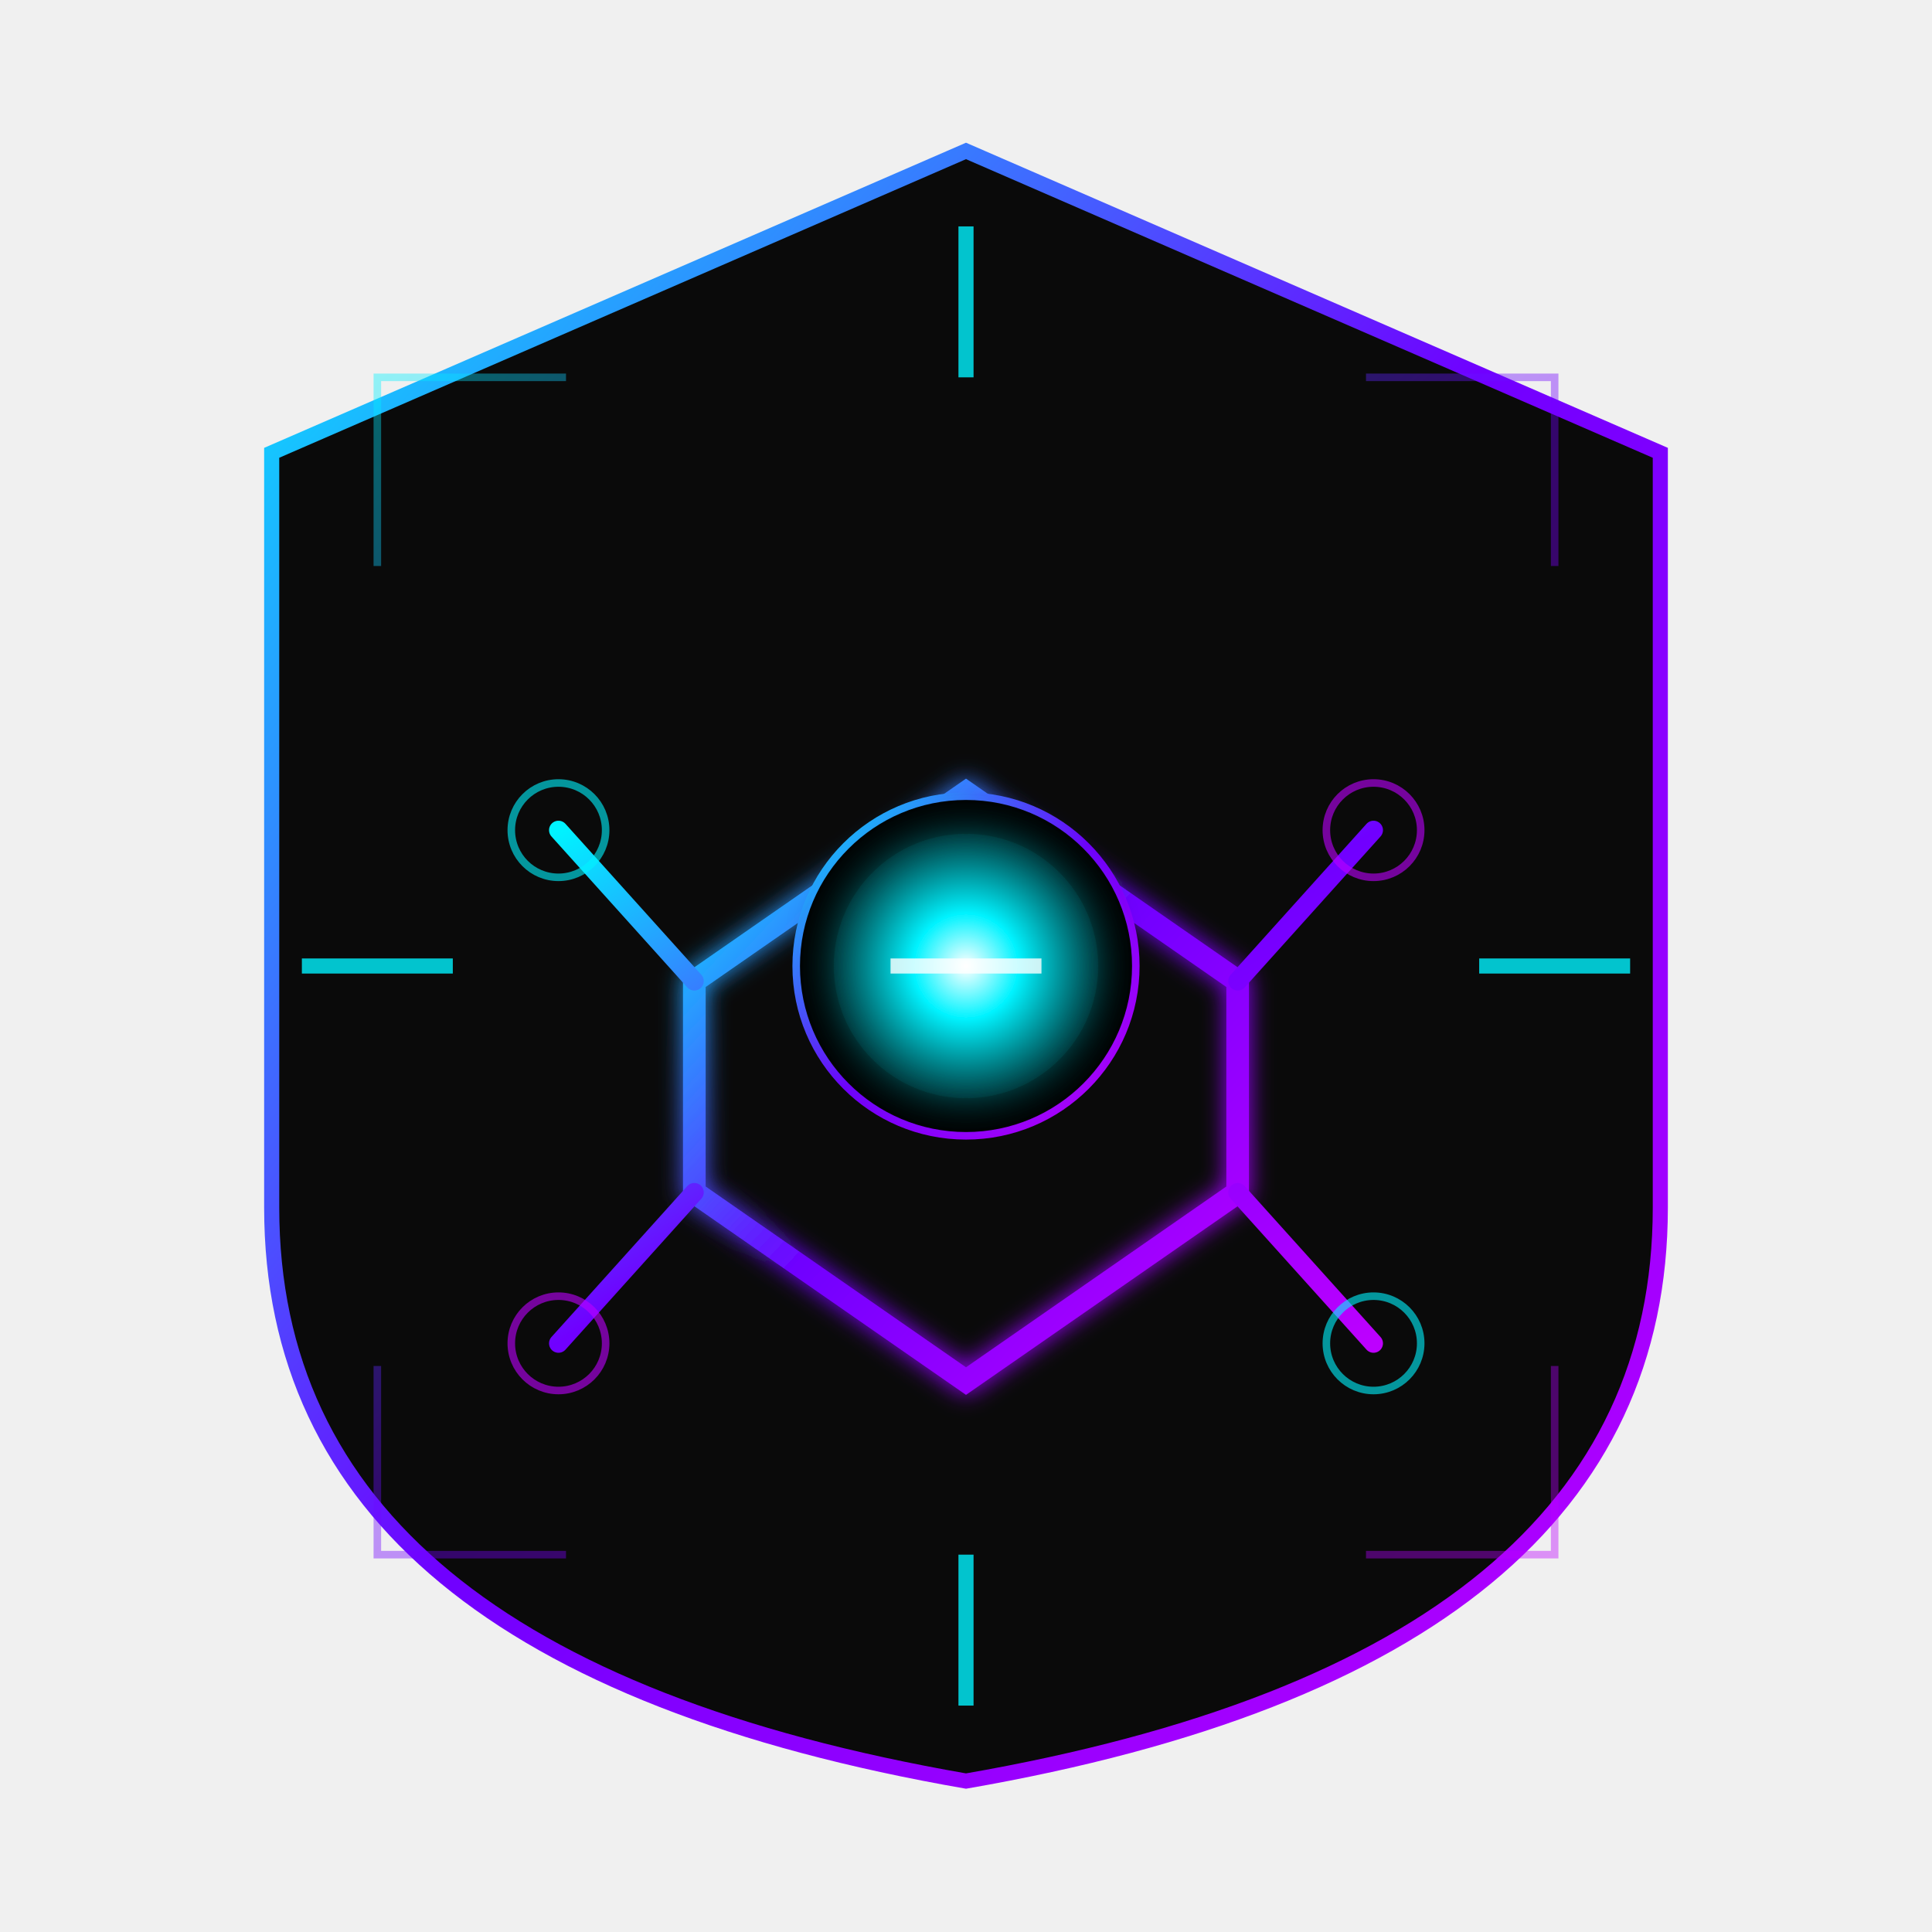
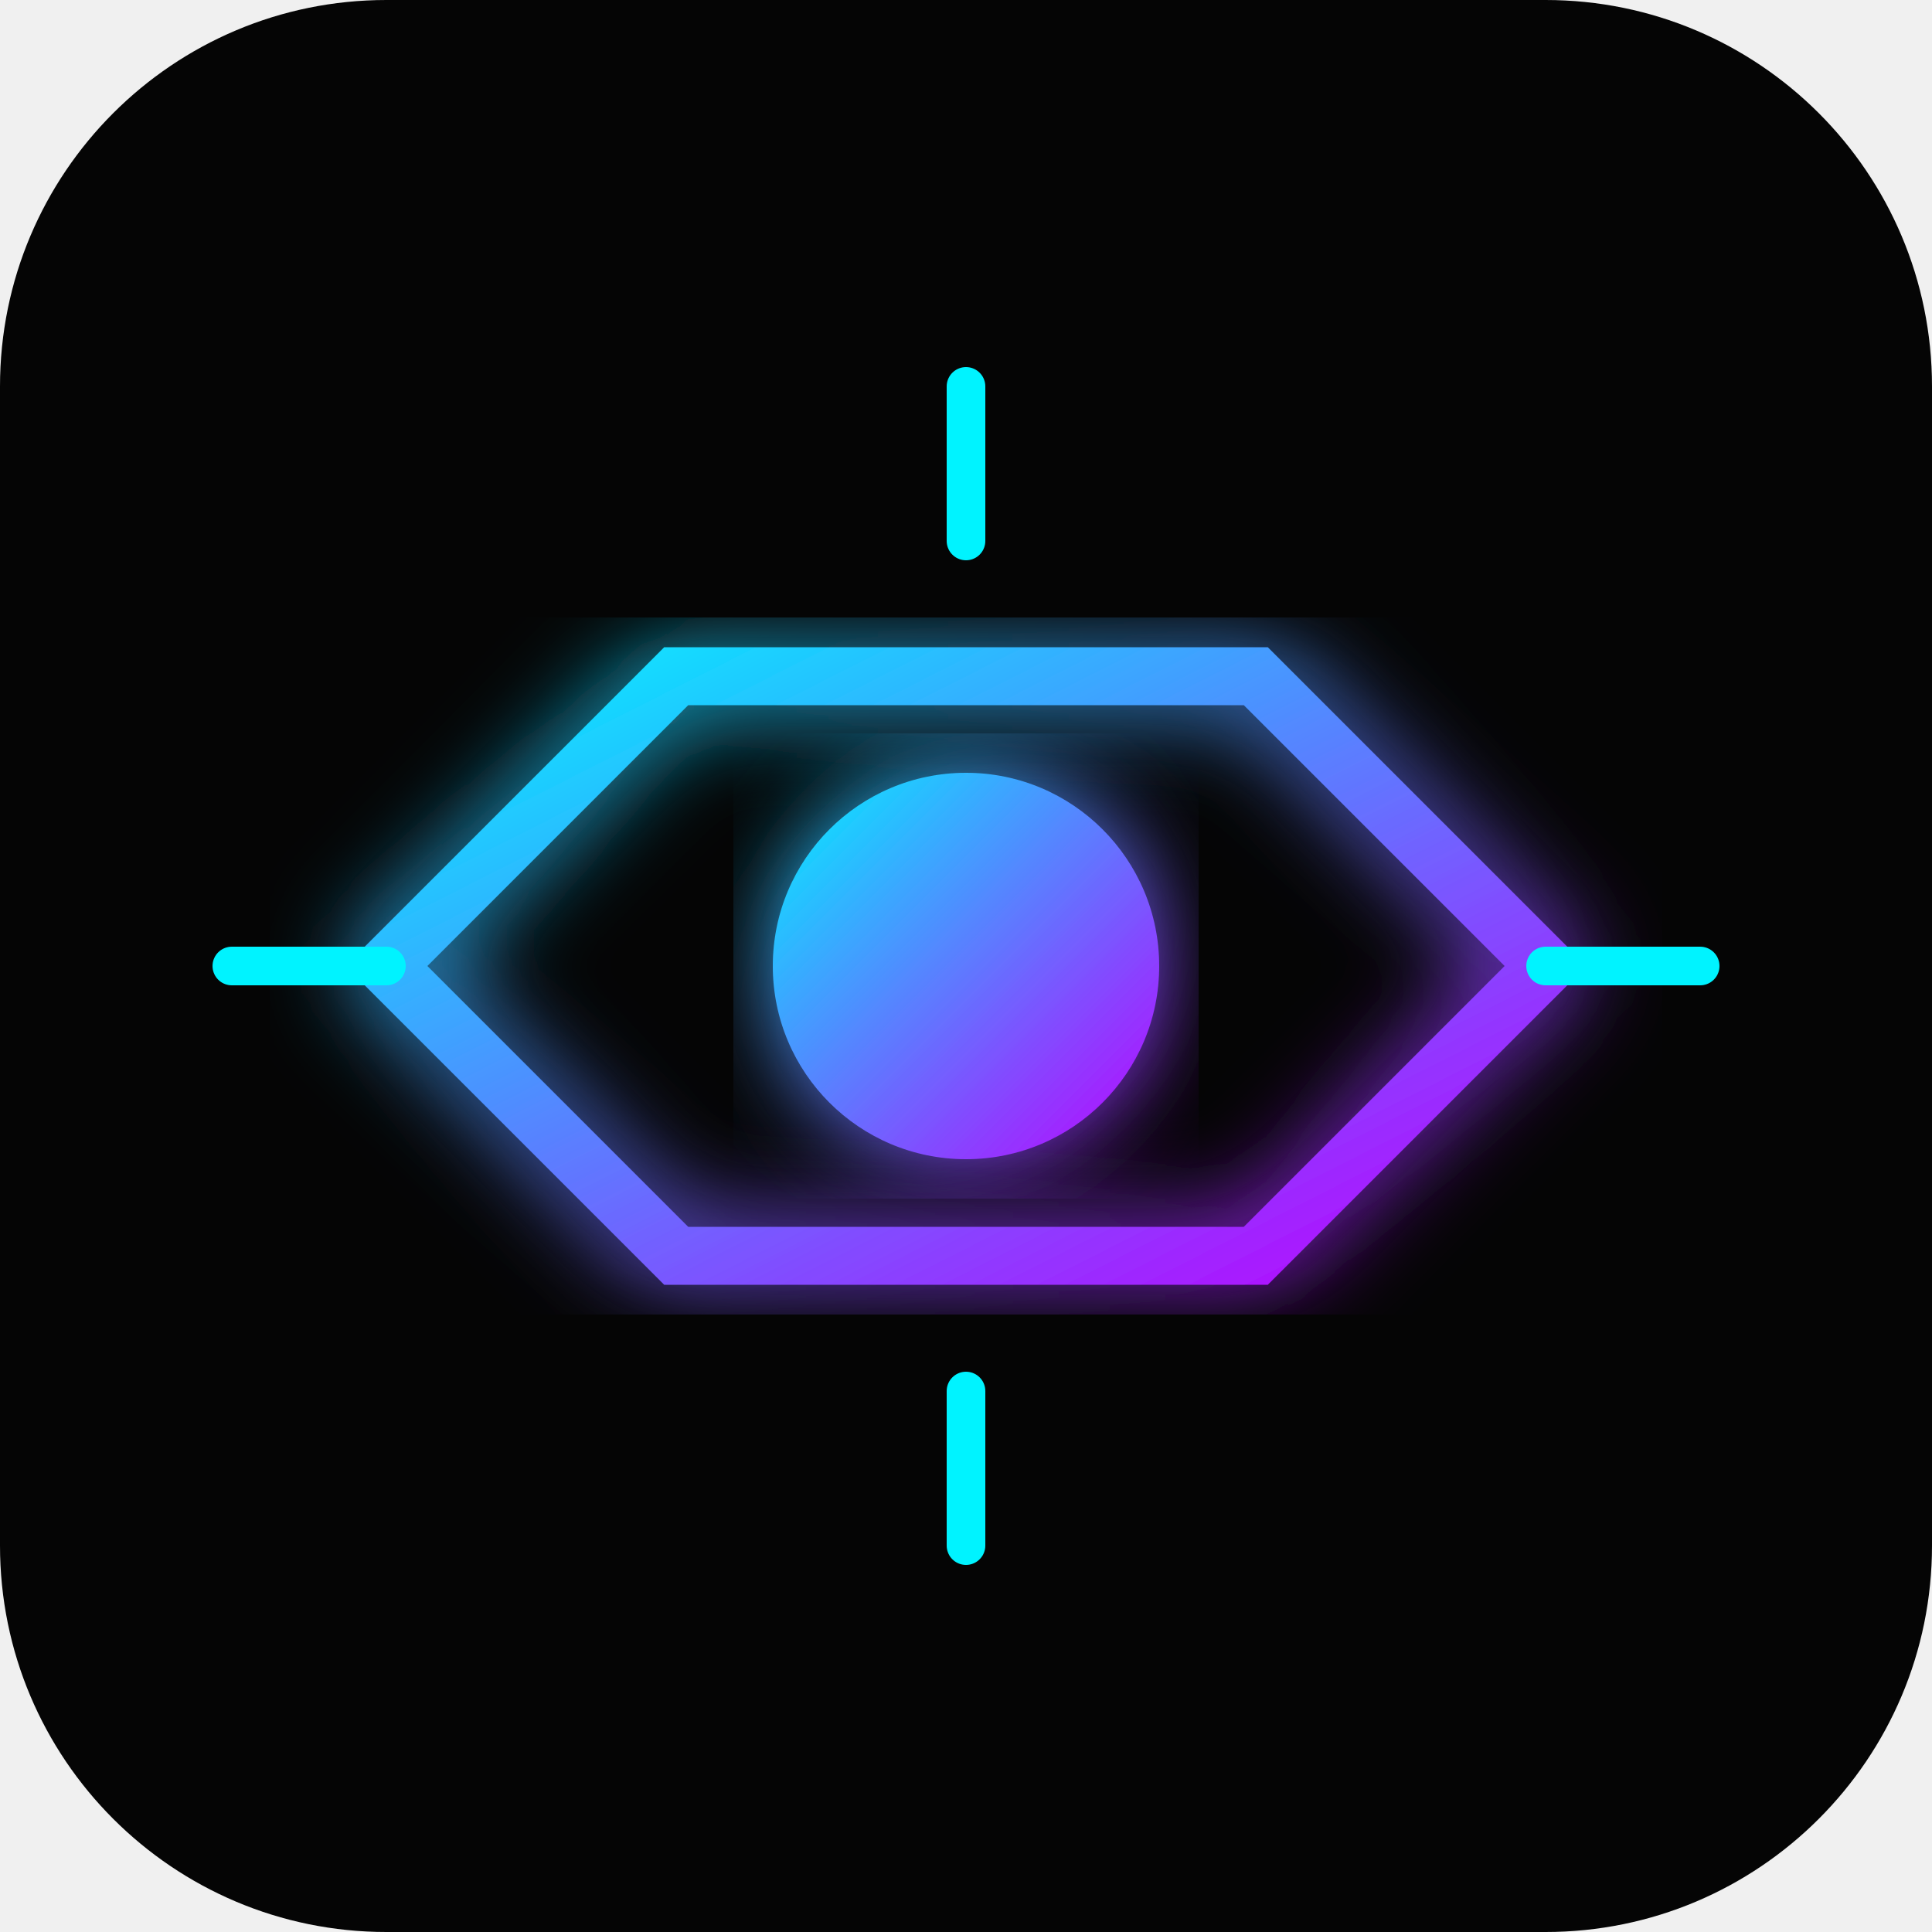
- <svg xmlns="http://www.w3.org/2000/svg" viewBox="0 0 512 512">
+ <svg xmlns="http://www.w3.org/2000/svg" viewBox="0 0 100 100">
  <defs>
-     <linearGradient id="mainGrad" x1="0%" y1="0%" x2="100%" y2="100%">
+     <linearGradient id="grad" x1="0%" y1="0%" x2="100%" y2="100%">
      <stop offset="0%" style="stop-color:#00f3ff;stop-opacity:1" />
-       <stop offset="50%" style="stop-color:#7000ff;stop-opacity:1" />
      <stop offset="100%" style="stop-color:#bd00ff;stop-opacity:1" />
    </linearGradient>
-     <filter id="cyberGlow" x="-20%" y="-20%" width="140%" height="140%">
-       <feGaussianBlur stdDeviation="6" result="blur" />
-       <feComposite in="SourceGraphic" in2="blur" operator="over" />
+     <filter id="glow">
+       <feGaussianBlur stdDeviation="2.5" result="coloredBlur" />
+       <feMerge>
+         <feMergeNode in="coloredBlur" />
+         <feMergeNode in="SourceGraphic" />
+       </feMerge>
    </filter>
-     <radialGradient id="eyeGrad" cx="50%" cy="50%" r="50%">
-       <stop offset="0%" style="stop-color:#ffffff;stop-opacity:1" />
-       <stop offset="40%" style="stop-color:#00f3ff;stop-opacity:1" />
-       <stop offset="100%" style="stop-color:#003c40;stop-opacity:1" />
-     </radialGradient>
  </defs>
-   <path d="M256 40 L440 120 L440 320 Q440 440 256 472 Q72 440 72 320 L72 120 Z" fill="#0A0A0A" stroke="url(#mainGrad)" stroke-width="4" />
-   <g transform="translate(128, 160) scale(0.5)">
-     <path d="M256 100 L400 200 L400 312 L256 412 L112 312 L112 200 Z" fill="none" stroke="url(#mainGrad)" stroke-width="12" filter="url(#cyberGlow)" />
-     <path d="M112 200 L40 120 M400 200 L472 120 M112 312 L40 392 M400 312 L472 392" stroke="url(#mainGrad)" stroke-width="10" stroke-linecap="round" />
-     <circle cx="40" cy="120" r="25" fill="none" stroke="#00f3ff" stroke-width="4" opacity="0.6">
-       <animate attributeName="r" values="22;28;22" dur="1s" repeatCount="indefinite" />
-     </circle>
-     <circle cx="472" cy="120" r="25" fill="none" stroke="#bd00ff" stroke-width="4" opacity="0.6">
-       <animate attributeName="r" values="22;28;22" dur="1.2s" repeatCount="indefinite" />
-     </circle>
-     <circle cx="40" cy="392" r="25" fill="none" stroke="#bd00ff" stroke-width="4" opacity="0.6">
-       <animate attributeName="r" values="22;28;22" dur="1.1s" repeatCount="indefinite" />
-     </circle>
-     <circle cx="472" cy="392" r="25" fill="none" stroke="#00f3ff" stroke-width="4" opacity="0.6">
-       <animate attributeName="r" values="22;28;22" dur="1.3s" repeatCount="indefinite" />
-     </circle>
-   </g>
-   <circle cx="256" cy="256" r="45" fill="#000" stroke="url(#mainGrad)" stroke-width="2" />
-   <circle cx="256" cy="256" r="35" fill="url(#eyeGrad)" filter="url(#cyberGlow)">
-     <animate attributeName="opacity" values="0.7;1;0.7" dur="3s" repeatCount="indefinite" />
+   <rect width="100" height="100" fill="#050505" rx="20" ry="20" />
+   <path d="M20 50 L35 35 L65 35 L80 50 L65 65 L35 65 Z" fill="none" stroke="url(#grad)" stroke-width="3" filter="url(#glow)" />
+   <circle cx="50" cy="50" r="10" fill="url(#grad)" filter="url(#glow)">
+     <animate attributeName="opacity" values="0.8;1;0.8" dur="2s" repeatCount="indefinite" />
  </circle>
-   <rect x="236" y="254" width="40" height="4" fill="#fff" opacity="0.8">
-     <animate attributeName="y" values="230;280;230" dur="4s" repeatCount="indefinite" />
-   </rect>
-   <path d="M256 60 L256 100 M256 412 L256 452 M80 256 L120 256 M392 256 L432 256" stroke="#00f3ff" stroke-width="4" stroke-linecap="butt" opacity="0.8" />
-   <path d="M100 150 L100 100 L150 100 M362 100 L412 100 L412 150 M412 362 L412 412 L362 412 M150 412 L100 412 L100 362" fill="none" stroke="url(#mainGrad)" stroke-width="2" opacity="0.4" />
+   <path d="M50 20 L50 28 M50 72 L50 80 M20 50 L12 50 M88 50 L80 50" stroke="#00f3ff" stroke-width="2" stroke-linecap="round" />
</svg>
